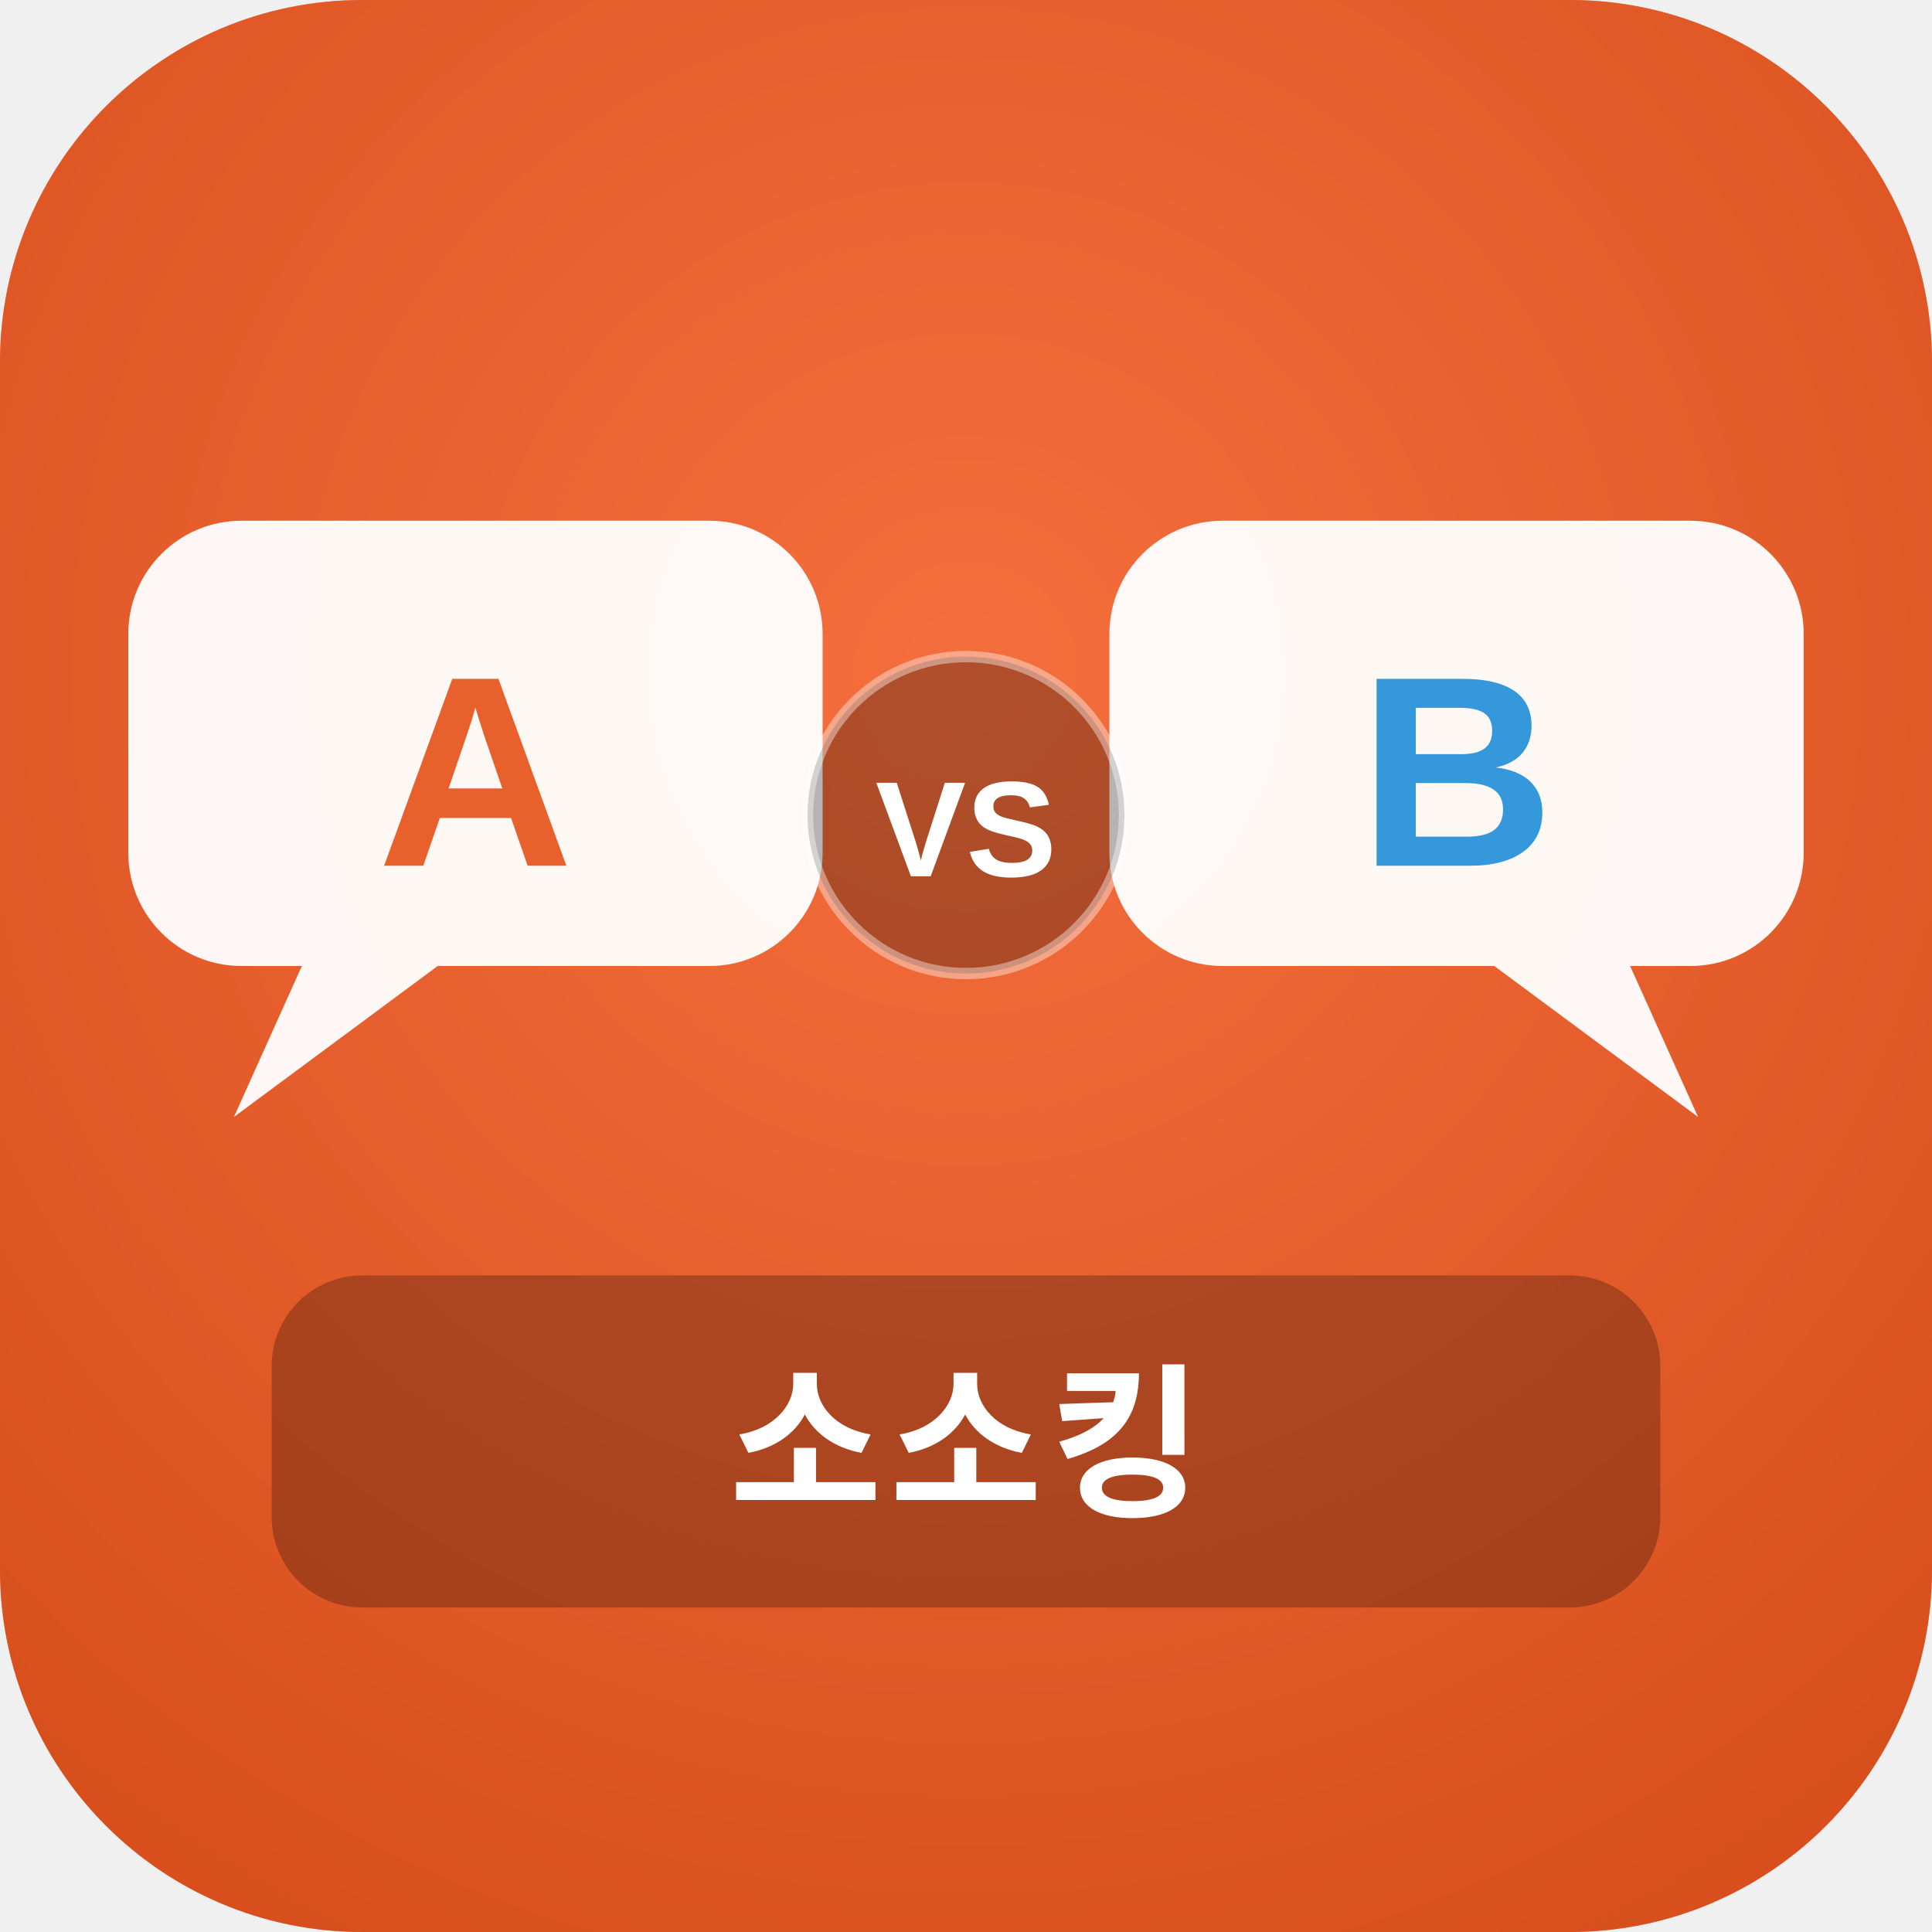
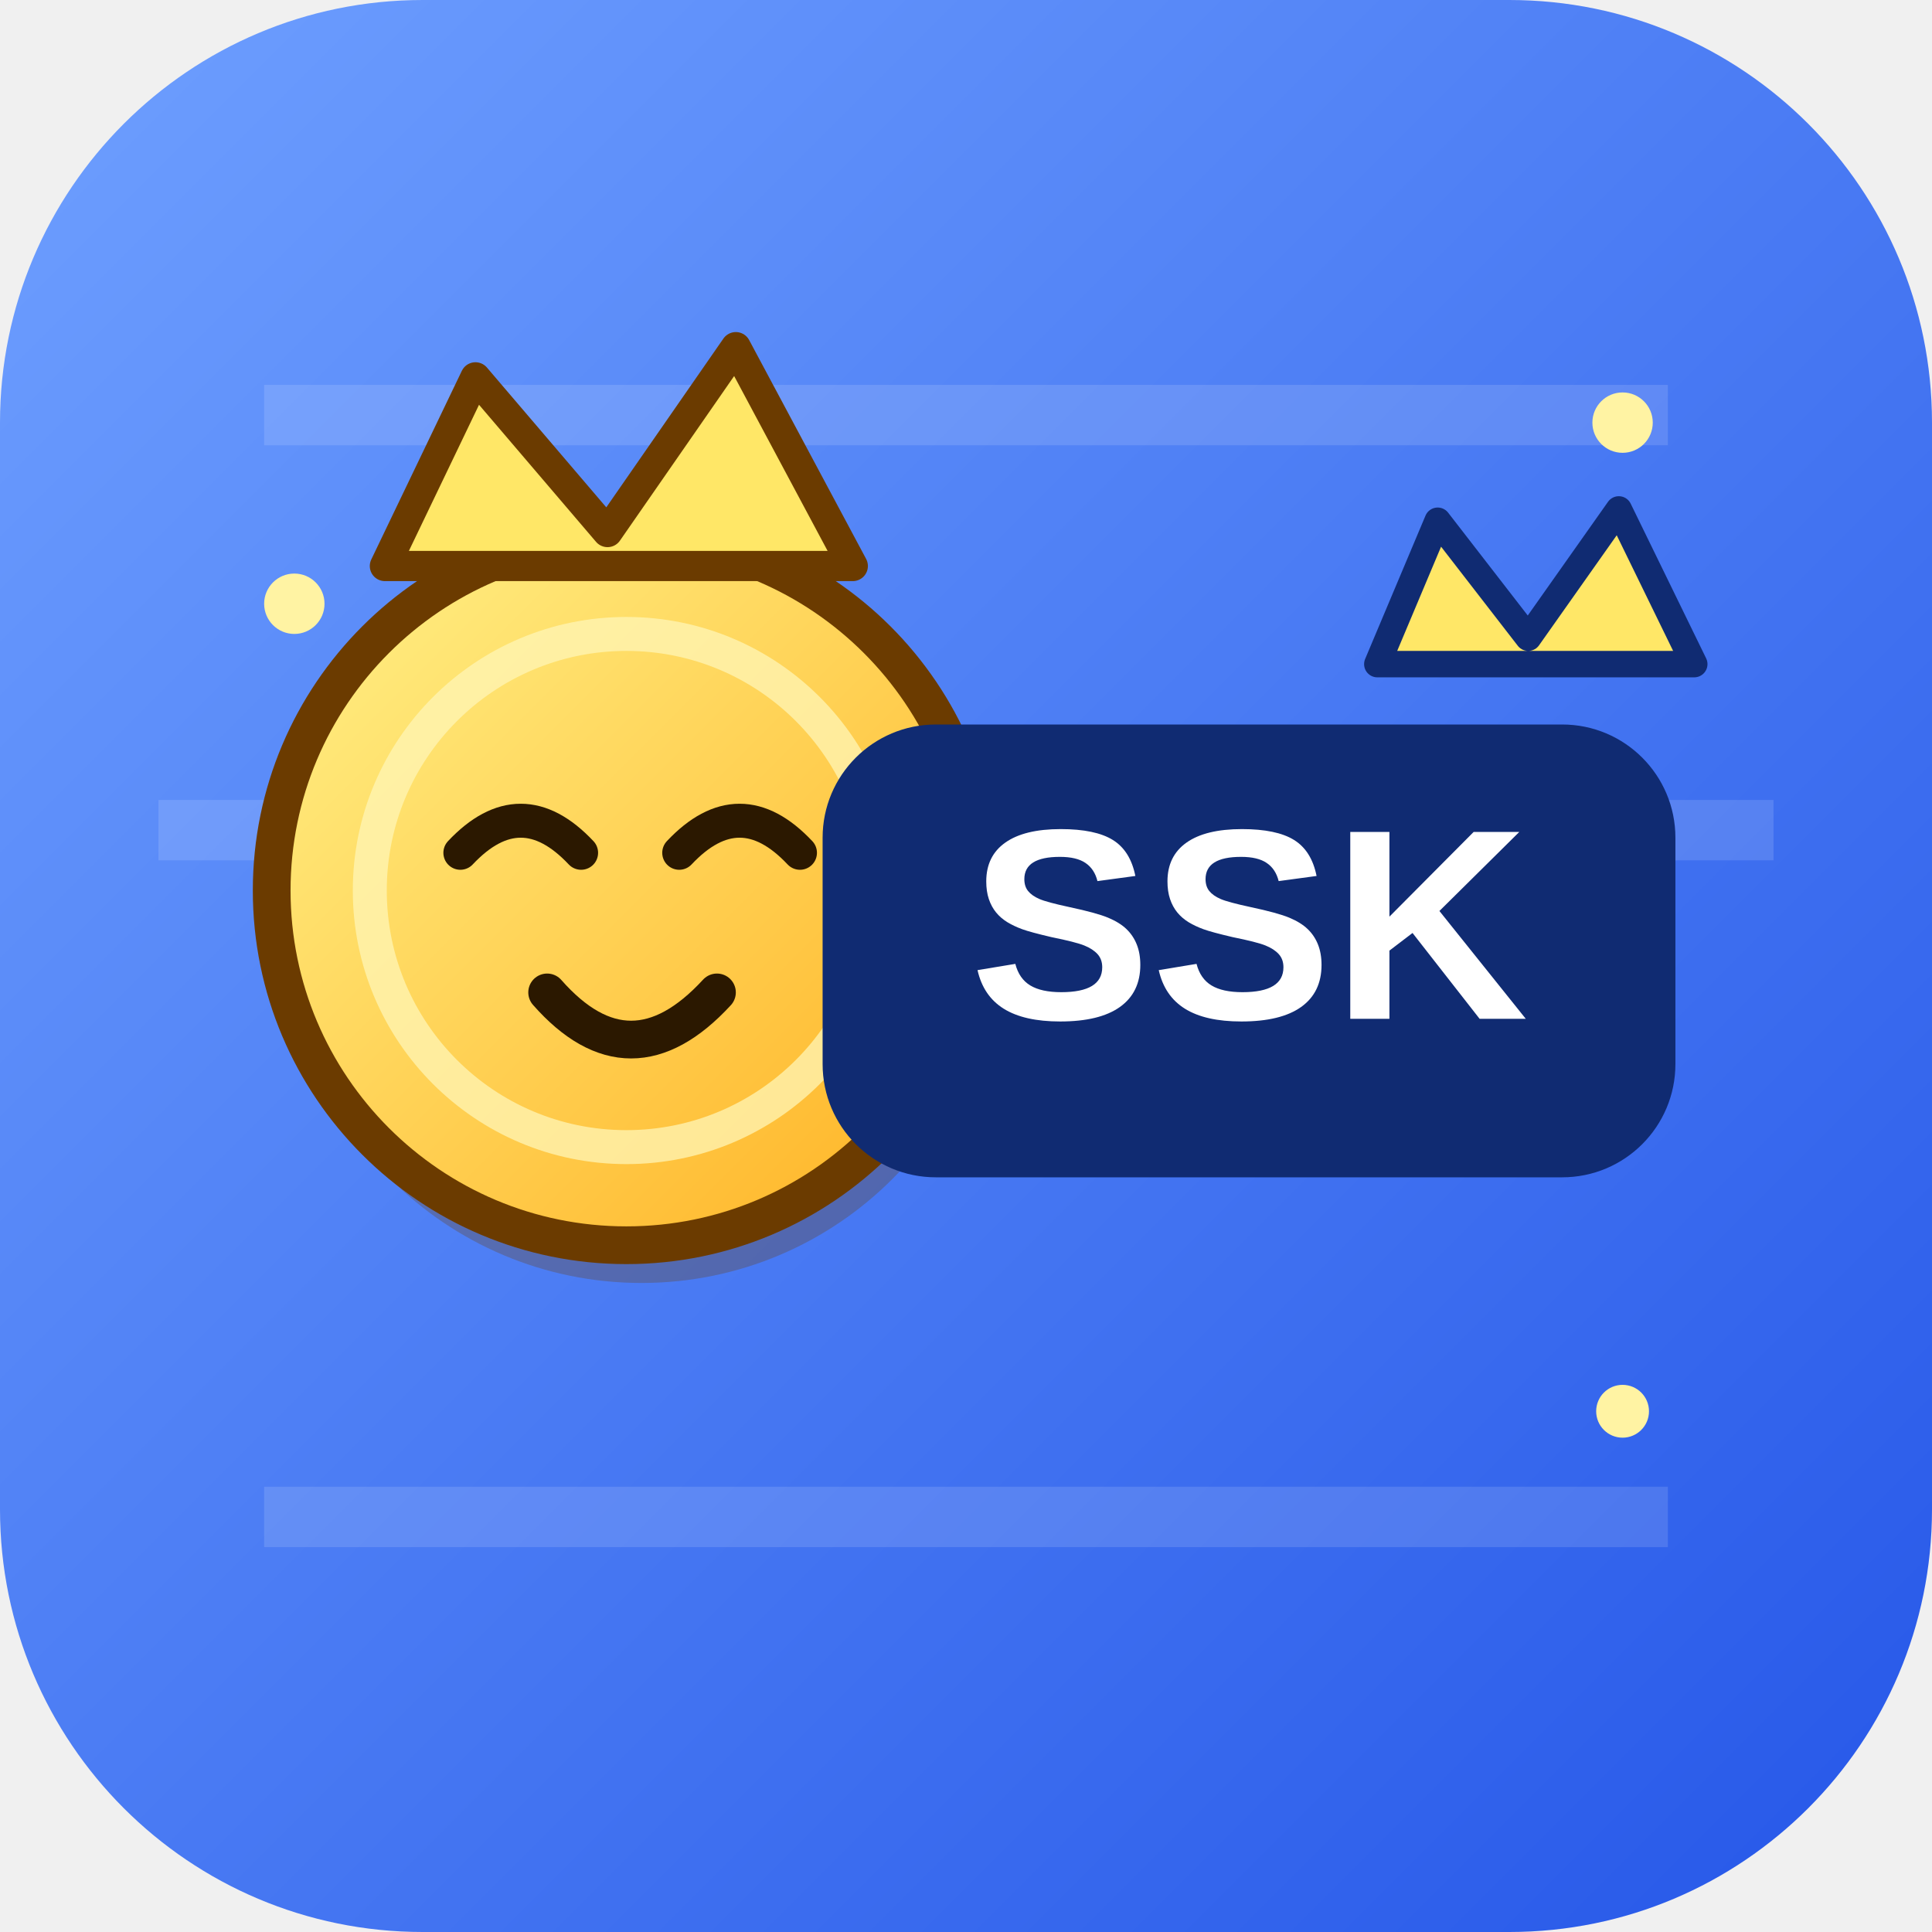
- <svg xmlns="http://www.w3.org/2000/svg" viewBox="0 0 512 512" width="512" height="512">
+ <svg xmlns="http://www.w3.org/2000/svg" viewBox="0 0 512 512">
  <defs>
-     <radialGradient id="bg" cx="50%" cy="35%" r="75%">
-       <stop offset="0%" stop-color="#ff7a4a" />
-       <stop offset="100%" stop-color="#c94010" />
-     </radialGradient>
-     <clipPath id="round">
-       <rect width="512" height="512" rx="96" />
-     </clipPath>
+     <linearGradient id="b" x1="0" y1="0" x2="1" y2="1">
+       <stop offset="0" stop-color="#6FA0FF" />
+       <stop offset="1" stop-color="#2556E8" />
+     </linearGradient>
+     <linearGradient id="c" x1="0" y1="0" x2="1" y2="1">
+       <stop offset="0" stop-color="#FFF38A" />
+       <stop offset="1" stop-color="#FFB020" />
+     </linearGradient>
  </defs>
-   <rect width="512" height="512" rx="96" fill="#E8602C" />
-   <rect width="512" height="512" rx="96" fill="url(#bg)" opacity="0.55" />
-   <rect x="34" y="138" width="184" height="118" rx="30" fill="#fff" opacity="0.95" />
-   <polygon points="80,256 62,296 116,256" fill="#fff" opacity="0.95" />
-   <text x="126" y="209" text-anchor="middle" dominant-baseline="middle" font-size="72" fill="#E8602C" font-family="'Arial Black',Arial,sans-serif" font-weight="900">A</text>
-   <rect x="294" y="138" width="184" height="118" rx="30" fill="#fff" opacity="0.95" />
-   <polygon points="432,256 450,296 396,256" fill="#fff" opacity="0.95" />
-   <text x="386" y="209" text-anchor="middle" dominant-baseline="middle" font-size="72" fill="#3498db" font-family="'Arial Black',Arial,sans-serif" font-weight="900">B</text>
-   <circle cx="256" cy="216" r="42" fill="rgba(0,0,0,0.28)" />
-   <circle cx="256" cy="216" r="42" fill="none" stroke="#fff" stroke-width="3" opacity="0.4" />
-   <text x="256" y="222" text-anchor="middle" dominant-baseline="middle" font-size="36" fill="#fff" font-family="'Arial Black',Arial,sans-serif" font-weight="900">VS</text>
-   <rect x="72" y="338" width="368" height="88" rx="24" fill="rgba(0,0,0,0.25)" />
-   <text x="256" y="383" text-anchor="middle" dominant-baseline="middle" font-size="44" fill="#fff" font-family="'Noto Sans KR',Arial,sans-serif" font-weight="900" letter-spacing="2">소소킹</text>
+   <rect width="512" height="512" rx="112" fill="url(#b)" />
+   <path d="M70 110h372M42 220h428M70 402h372" stroke="#ffffff" stroke-width="16" opacity=".13" />
+   <circle cx="170" cy="246" r="94" fill="#6B3B00" opacity=".28" />
+   <circle cx="166" cy="236" r="94" fill="url(#c)" stroke="#6B3B00" stroke-width="10" />
+   <circle cx="166" cy="236" r="68" fill="none" stroke="#FFF6B6" stroke-width="9" opacity=".75" />
+   <path d="M102 150l24-50 35 41 34-49 31 58z" fill="#FFE767" stroke="#6B3B00" stroke-width="8" stroke-linejoin="round" />
+   <path d="M122 226q16-17 32 0M180 226q16-17 32 0" fill="none" stroke="#2B1800" stroke-width="9" stroke-linecap="round" />
+   <path d="M145 263q22 25 45 0" fill="none" stroke="#2B1800" stroke-width="10" stroke-linecap="round" />
+   <rect x="218" y="192" width="226" height="120" rx="30" fill="#102B72" />
+   <text x="331" y="270" text-anchor="middle" font-family="Arial, sans-serif" font-size="72" font-weight="900" fill="#fff">SSK</text>
+   <path d="M365 176l16-38 24 31 24-34 20 41z" fill="#FFE767" stroke="#102B72" stroke-width="7" stroke-linejoin="round" />
+   <circle cx="78" cy="160" r="8" fill="#FFF3A3" />
+   <circle cx="430" cy="112" r="8" fill="#FFF3A3" />
+   <circle cx="430" cy="374" r="7" fill="#FFF3A3" />
</svg>
